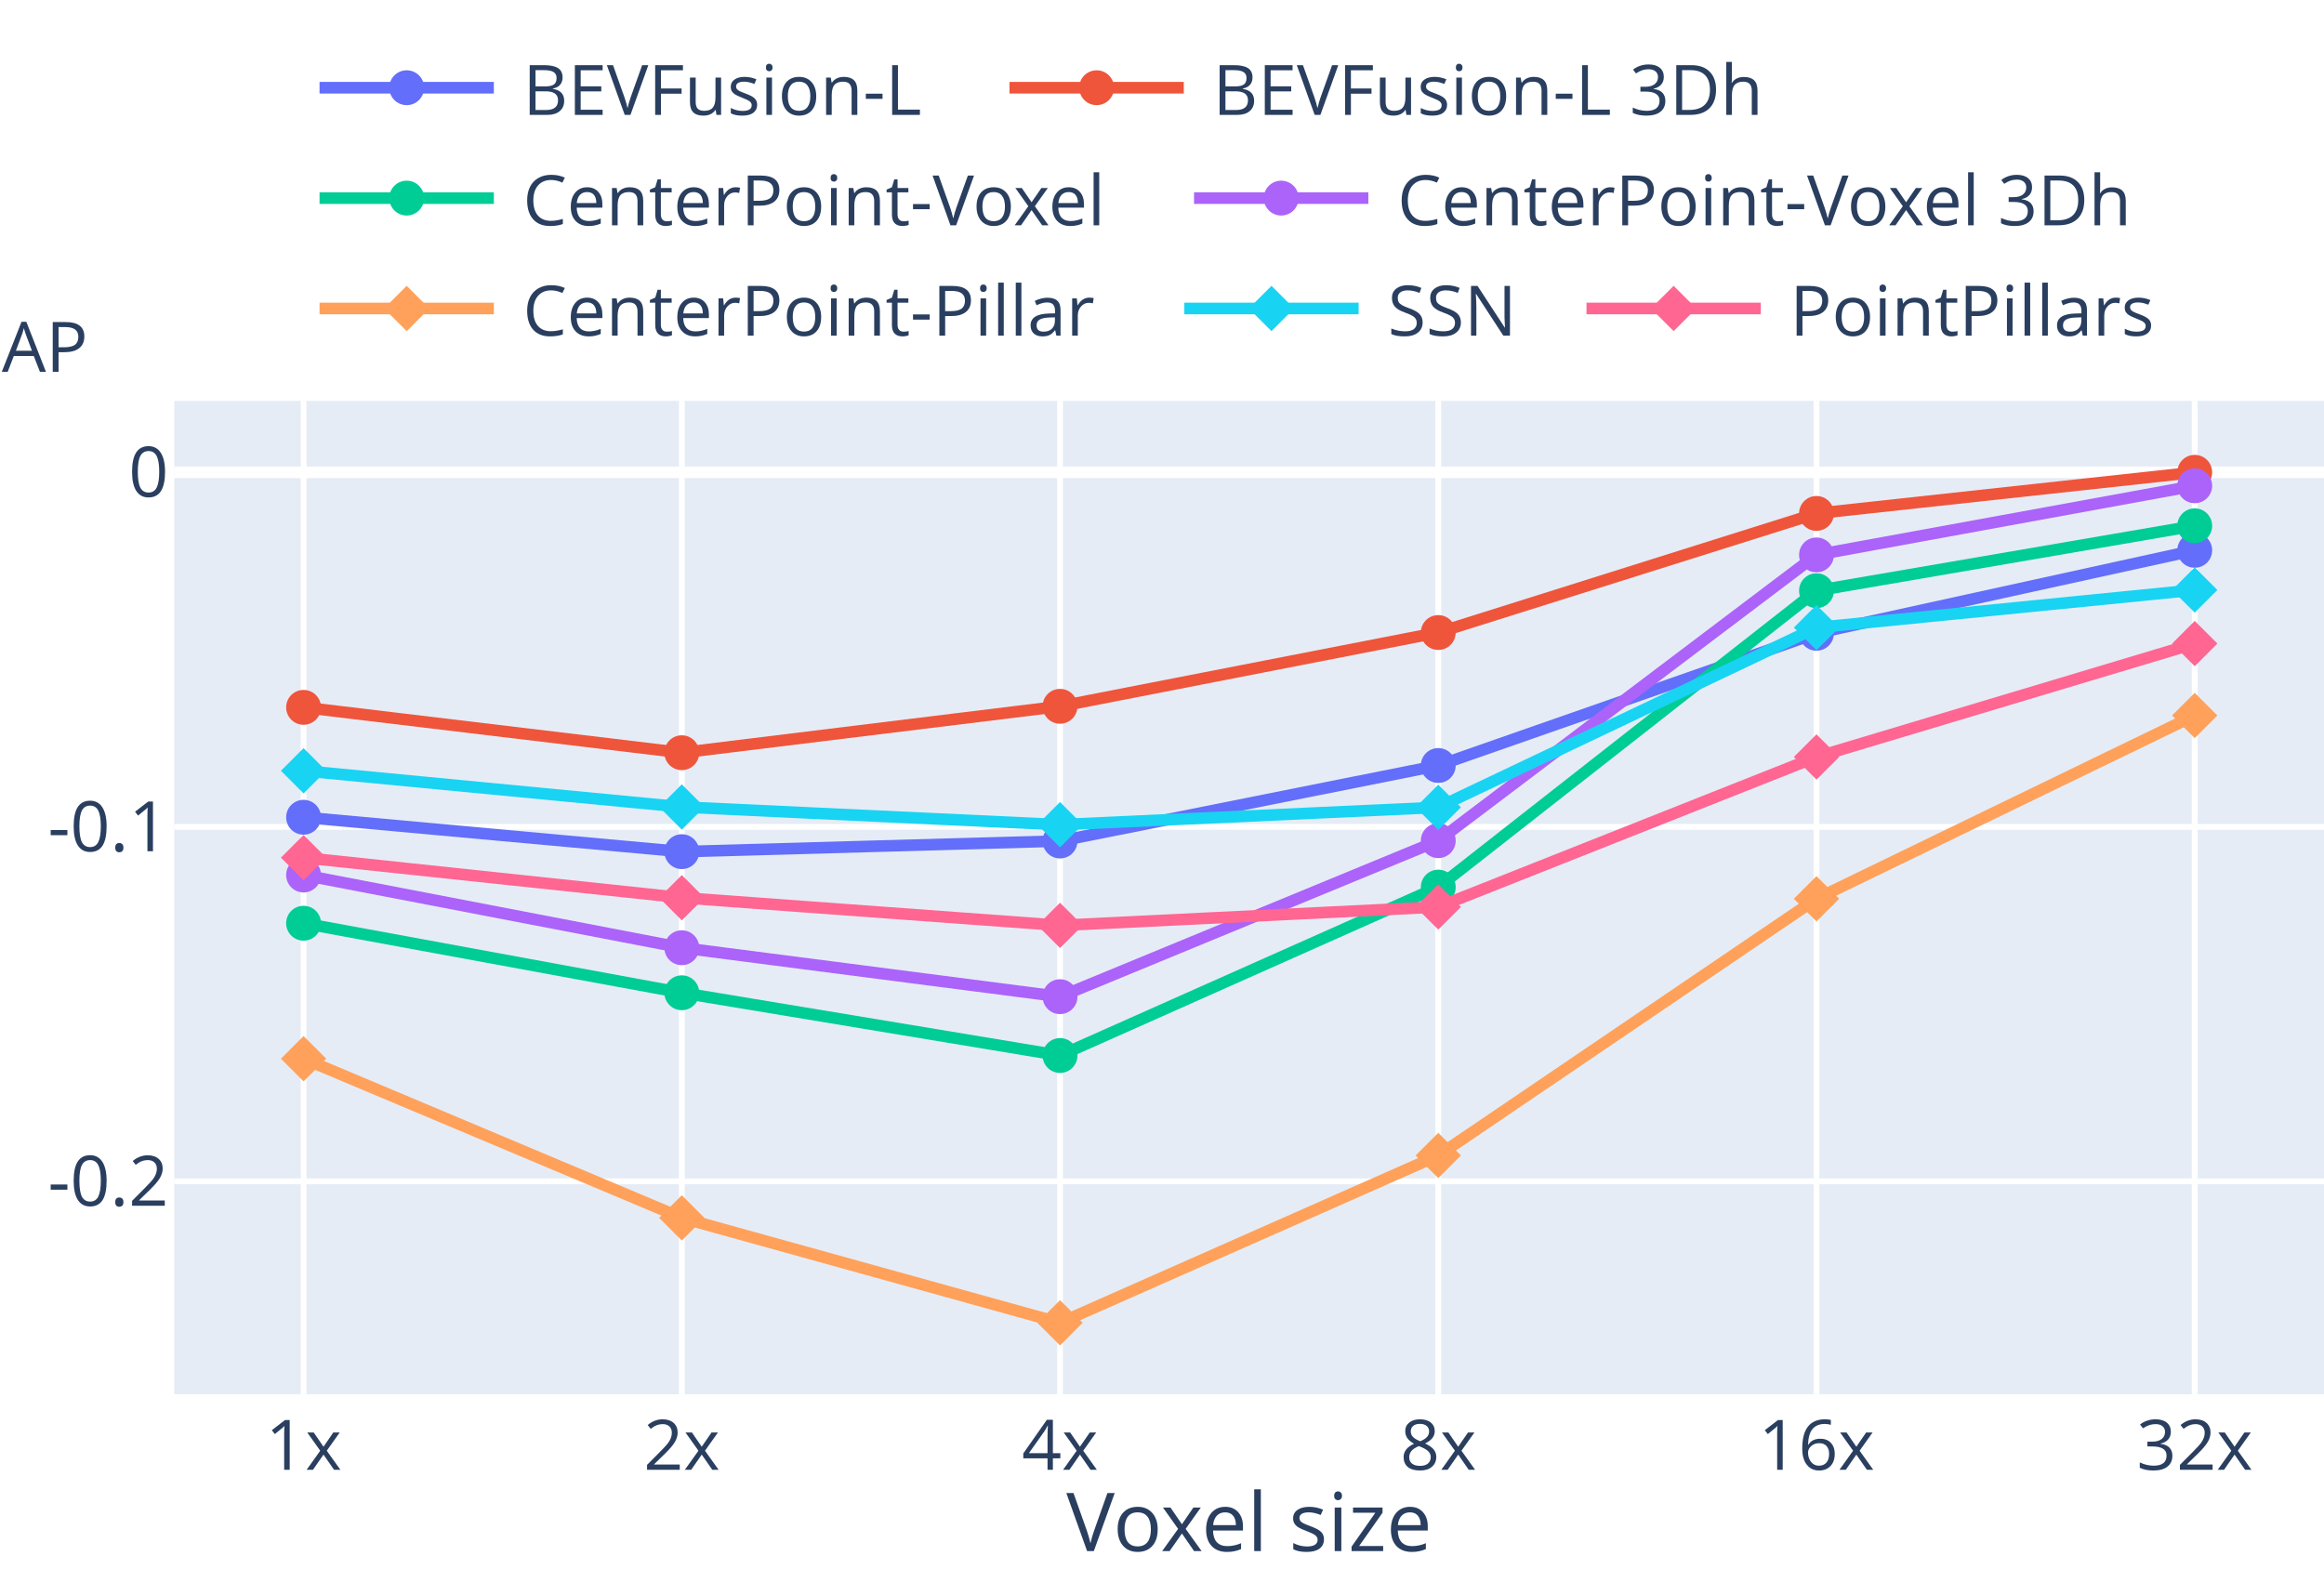
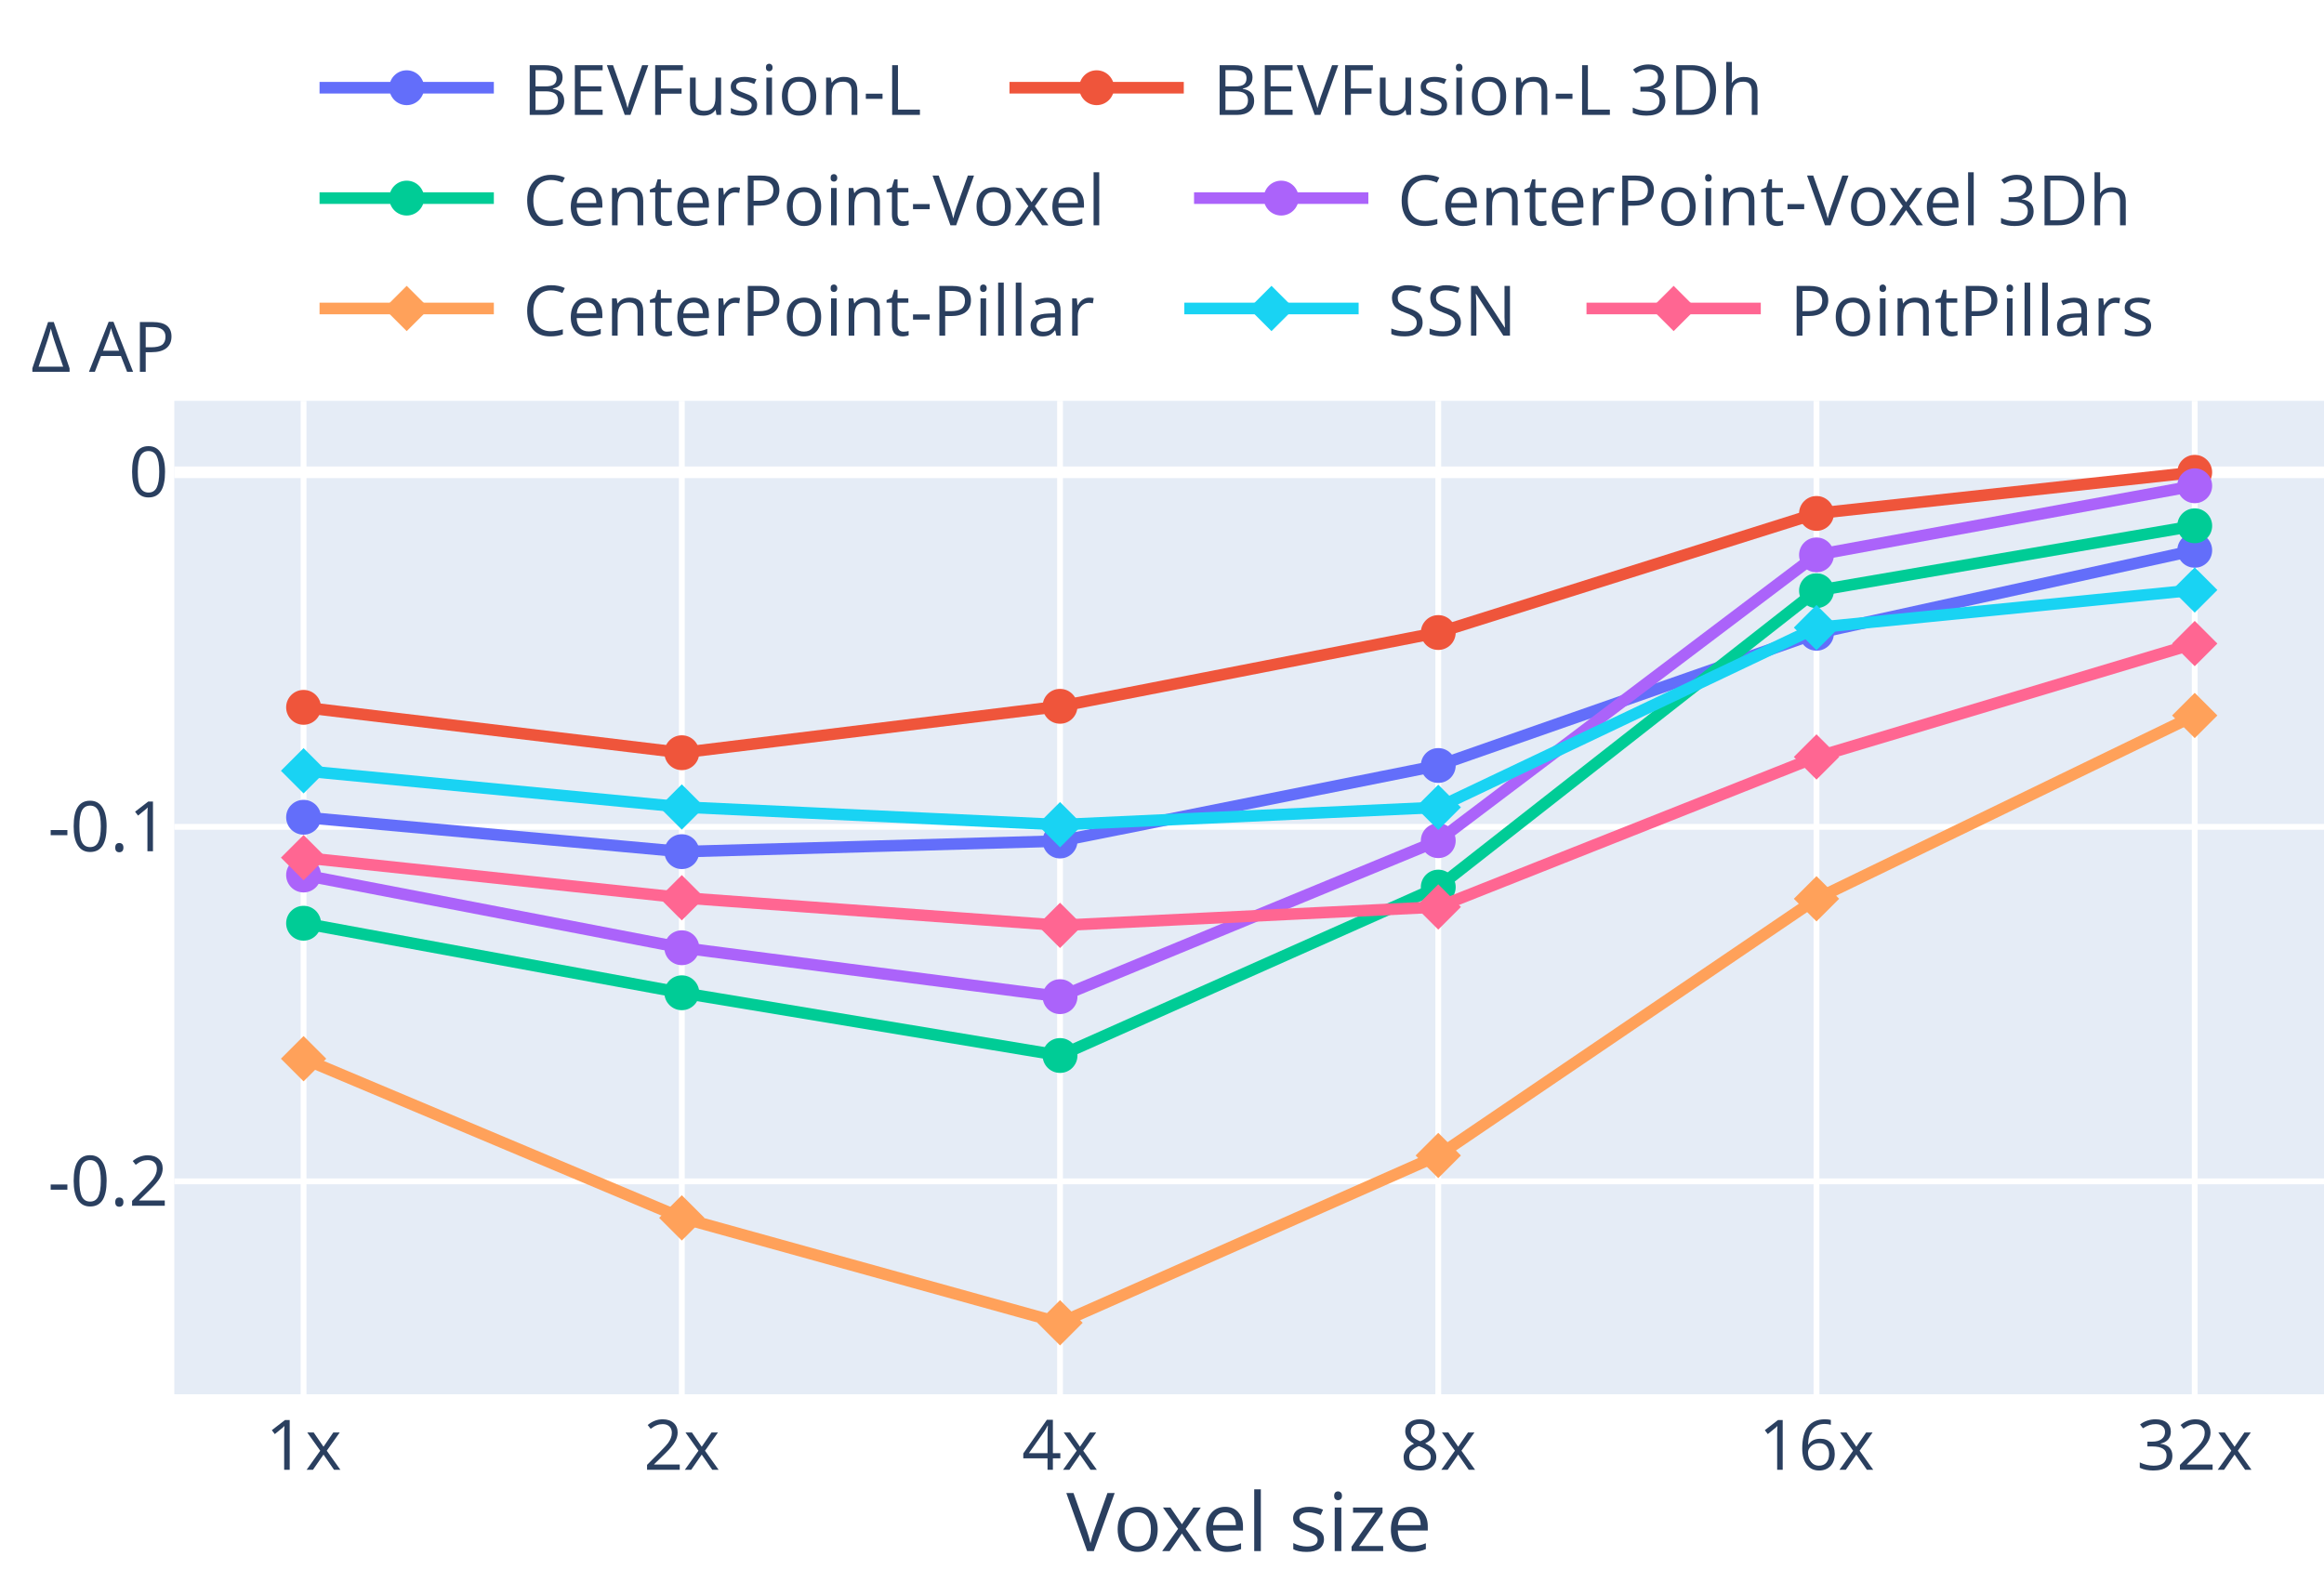
<svg xmlns="http://www.w3.org/2000/svg" class="main-svg" width="400" height="270" style="" viewBox="0 0 400 270">
  <rect x="0" y="0" width="400" height="270" style="fill: rgb(255, 255, 255); fill-opacity: 1;" />
-   <defs id="defs-9ed4b6">
+   <defs id="defs-5587a7">
    <g class="clips">
-       <clipPath id="clip9ed4b6xyplot" class="plotclip">
+       <clipPath id="clip5587a7xyplot" class="plotclip">
        <rect width="370" height="171" />
      </clipPath>
-       <clipPath class="axesclip" id="clip9ed4b6x">
+       <clipPath class="axesclip" id="clip5587a7x">
        <rect x="30" y="0" width="370" height="270" />
      </clipPath>
-       <clipPath class="axesclip" id="clip9ed4b6y">
+       <clipPath class="axesclip" id="clip5587a7y">
        <rect x="0" y="69" width="400" height="171" />
      </clipPath>
-       <clipPath class="axesclip" id="clip9ed4b6xy">
+       <clipPath class="axesclip" id="clip5587a7xy">
        <rect x="30" y="69" width="370" height="171" />
      </clipPath>
    </g>
    <g class="gradients" />
    <g class="patterns" />
  </defs>
  <g class="bglayer">
    <rect class="bg" x="30" y="69" width="370" height="171" style="fill: rgb(229, 236, 246); fill-opacity: 1; stroke-width: 0;" />
  </g>
  <g class="layer-below">
    <g class="imagelayer" />
    <g class="shapelayer" />
  </g>
  <g class="cartesianlayer">
    <g class="subplot xy">
      <g class="layer-subplot">
        <g class="shapelayer" />
        <g class="imagelayer" />
      </g>
      <g class="minor-gridlayer">
        <g class="x" />
        <g class="y" />
      </g>
      <g class="gridlayer">
        <g class="x">
          <path class="xgrid crisp" transform="translate(52.25,0)" d="M0,69v171" style="stroke: rgb(255, 255, 255); stroke-opacity: 1; stroke-width: 1px;" />
          <path class="xgrid crisp" transform="translate(117.35,0)" d="M0,69v171" style="stroke: rgb(255, 255, 255); stroke-opacity: 1; stroke-width: 1px;" />
          <path class="xgrid crisp" transform="translate(182.45,0)" d="M0,69v171" style="stroke: rgb(255, 255, 255); stroke-opacity: 1; stroke-width: 1px;" />
          <path class="xgrid crisp" transform="translate(247.55,0)" d="M0,69v171" style="stroke: rgb(255, 255, 255); stroke-opacity: 1; stroke-width: 1px;" />
          <path class="xgrid crisp" transform="translate(312.65,0)" d="M0,69v171" style="stroke: rgb(255, 255, 255); stroke-opacity: 1; stroke-width: 1px;" />
          <path class="xgrid crisp" transform="translate(377.75,0)" d="M0,69v171" style="stroke: rgb(255, 255, 255); stroke-opacity: 1; stroke-width: 1px;" />
        </g>
        <g class="y">
          <path class="ygrid crisp" transform="translate(0,203.35)" d="M30,0h370" style="stroke: rgb(255, 255, 255); stroke-opacity: 1; stroke-width: 1px;" />
          <path class="ygrid crisp" transform="translate(0,142.33)" d="M30,0h370" style="stroke: rgb(255, 255, 255); stroke-opacity: 1; stroke-width: 1px;" />
        </g>
      </g>
      <g class="zerolinelayer">
        <path class="yzl zl crisp" transform="translate(0,81.3)" d="M30,0h370" style="stroke: rgb(255, 255, 255); stroke-opacity: 1; stroke-width: 2px;" />
      </g>
      <g class="layer-between">
        <g class="shapelayer" />
        <g class="imagelayer" />
      </g>
      <path class="xlines-below" />
      <path class="ylines-below" />
      <g class="overlines-below" />
      <g class="xaxislayer-below" />
      <g class="yaxislayer-below" />
      <g class="overaxes-below" />
      <g class="overplot">
-         <g class="xy" transform="translate(30,69)" clip-path="url(#clip9ed4b6xyplot)">
+         <g class="xy" transform="translate(30,69)" clip-path="url(#clip5587a7xyplot)">
          <g class="scatterlayer mlayer">
-             <g class="trace scatter tracedb6e39" style="stroke-miterlimit: 2; opacity: 1;">
+             <g class="trace scatter trace611ae1" style="stroke-miterlimit: 2; opacity: 1;">
              <g class="fills" />
              <g class="errorbars" />
              <g class="lines">
                <path class="js-line" d="M22.25,71.68L87.35,77.6L152.45,75.77L217.55,62.77L282.65,40.01L347.75,25.73" style="vector-effect: none; fill: none; stroke: rgb(99, 110, 250); stroke-opacity: 1; stroke-width: 2px; opacity: 1;" />
              </g>
              <g class="points">
                <path class="point" transform="translate(22.25,71.68)" d="M3,0A3,3 0 1,1 0,-3A3,3 0 0,1 3,0Z" style="opacity: 1; stroke-width: 0px; fill: rgb(99, 110, 250); fill-opacity: 1;" />
                <path class="point" transform="translate(87.35,77.6)" d="M3,0A3,3 0 1,1 0,-3A3,3 0 0,1 3,0Z" style="opacity: 1; stroke-width: 0px; fill: rgb(99, 110, 250); fill-opacity: 1;" />
                <path class="point" transform="translate(152.45,75.77)" d="M3,0A3,3 0 1,1 0,-3A3,3 0 0,1 3,0Z" style="opacity: 1; stroke-width: 0px; fill: rgb(99, 110, 250); fill-opacity: 1;" />
                <path class="point" transform="translate(217.55,62.77)" d="M3,0A3,3 0 1,1 0,-3A3,3 0 0,1 3,0Z" style="opacity: 1; stroke-width: 0px; fill: rgb(99, 110, 250); fill-opacity: 1;" />
                <path class="point" transform="translate(282.65,40.01)" d="M3,0A3,3 0 1,1 0,-3A3,3 0 0,1 3,0Z" style="opacity: 1; stroke-width: 0px; fill: rgb(99, 110, 250); fill-opacity: 1;" />
                <path class="point" transform="translate(347.75,25.73)" d="M3,0A3,3 0 1,1 0,-3A3,3 0 0,1 3,0Z" style="opacity: 1; stroke-width: 0px; fill: rgb(99, 110, 250); fill-opacity: 1;" />
              </g>
              <g class="text" />
            </g>
-             <g class="trace scatter trace91c3e2" style="stroke-miterlimit: 2; opacity: 1;">
+             <g class="trace scatter trace5df384" style="stroke-miterlimit: 2; opacity: 1;">
              <g class="fills" />
              <g class="errorbars" />
              <g class="lines">
                <path class="js-line" d="M22.25,52.76L87.35,60.57L152.45,52.58L217.55,39.88L282.65,19.38L347.75,12.3" style="vector-effect: none; fill: none; stroke: rgb(239, 85, 59); stroke-opacity: 1; stroke-width: 2px; opacity: 1;" />
              </g>
              <g class="points">
                <path class="point" transform="translate(22.25,52.76)" d="M3,0A3,3 0 1,1 0,-3A3,3 0 0,1 3,0Z" style="opacity: 1; stroke-width: 0px; fill: rgb(239, 85, 59); fill-opacity: 1;" />
                <path class="point" transform="translate(87.35,60.57)" d="M3,0A3,3 0 1,1 0,-3A3,3 0 0,1 3,0Z" style="opacity: 1; stroke-width: 0px; fill: rgb(239, 85, 59); fill-opacity: 1;" />
                <path class="point" transform="translate(152.45,52.58)" d="M3,0A3,3 0 1,1 0,-3A3,3 0 0,1 3,0Z" style="opacity: 1; stroke-width: 0px; fill: rgb(239, 85, 59); fill-opacity: 1;" />
                <path class="point" transform="translate(217.55,39.88)" d="M3,0A3,3 0 1,1 0,-3A3,3 0 0,1 3,0Z" style="opacity: 1; stroke-width: 0px; fill: rgb(239, 85, 59); fill-opacity: 1;" />
                <path class="point" transform="translate(282.65,19.38)" d="M3,0A3,3 0 1,1 0,-3A3,3 0 0,1 3,0Z" style="opacity: 1; stroke-width: 0px; fill: rgb(239, 85, 59); fill-opacity: 1;" />
                <path class="point" transform="translate(347.75,12.3)" d="M3,0A3,3 0 1,1 0,-3A3,3 0 0,1 3,0Z" style="opacity: 1; stroke-width: 0px; fill: rgb(239, 85, 59); fill-opacity: 1;" />
              </g>
              <g class="text" />
            </g>
-             <g class="trace scatter traceab4bb4" style="stroke-miterlimit: 2; opacity: 1;">
+             <g class="trace scatter traceb73dd0" style="stroke-miterlimit: 2; opacity: 1;">
              <g class="fills" />
              <g class="errorbars" />
              <g class="lines">
                <path class="js-line" d="M22.25,89.92L87.35,101.89L152.45,112.69L217.55,83.7L282.65,32.68L347.75,21.51" style="vector-effect: none; fill: none; stroke: rgb(0, 204, 150); stroke-opacity: 1; stroke-width: 2px; opacity: 1;" />
              </g>
              <g class="points">
                <path class="point" transform="translate(22.25,89.92)" d="M3,0A3,3 0 1,1 0,-3A3,3 0 0,1 3,0Z" style="opacity: 1; stroke-width: 0px; fill: rgb(0, 204, 150); fill-opacity: 1;" />
                <path class="point" transform="translate(87.35,101.89)" d="M3,0A3,3 0 1,1 0,-3A3,3 0 0,1 3,0Z" style="opacity: 1; stroke-width: 0px; fill: rgb(0, 204, 150); fill-opacity: 1;" />
                <path class="point" transform="translate(152.45,112.69)" d="M3,0A3,3 0 1,1 0,-3A3,3 0 0,1 3,0Z" style="opacity: 1; stroke-width: 0px; fill: rgb(0, 204, 150); fill-opacity: 1;" />
                <path class="point" transform="translate(217.55,83.7)" d="M3,0A3,3 0 1,1 0,-3A3,3 0 0,1 3,0Z" style="opacity: 1; stroke-width: 0px; fill: rgb(0, 204, 150); fill-opacity: 1;" />
                <path class="point" transform="translate(282.65,32.68)" d="M3,0A3,3 0 1,1 0,-3A3,3 0 0,1 3,0Z" style="opacity: 1; stroke-width: 0px; fill: rgb(0, 204, 150); fill-opacity: 1;" />
                <path class="point" transform="translate(347.75,21.51)" d="M3,0A3,3 0 1,1 0,-3A3,3 0 0,1 3,0Z" style="opacity: 1; stroke-width: 0px; fill: rgb(0, 204, 150); fill-opacity: 1;" />
              </g>
              <g class="text" />
            </g>
-             <g class="trace scatter traceab8e5a" style="stroke-miterlimit: 2; opacity: 1;">
+             <g class="trace scatter tracefde79f" style="stroke-miterlimit: 2; opacity: 1;">
              <g class="fills" />
              <g class="errorbars" />
              <g class="lines">
                <path class="js-line" d="M22.25,81.62L87.35,94.14L152.45,102.56L217.55,75.71L282.65,26.52L347.75,14.62" style="vector-effect: none; fill: none; stroke: rgb(171, 99, 250); stroke-opacity: 1; stroke-width: 2px; opacity: 1;" />
              </g>
              <g class="points">
                <path class="point" transform="translate(22.25,81.62)" d="M3,0A3,3 0 1,1 0,-3A3,3 0 0,1 3,0Z" style="opacity: 1; stroke-width: 0px; fill: rgb(171, 99, 250); fill-opacity: 1;" />
                <path class="point" transform="translate(87.35,94.14)" d="M3,0A3,3 0 1,1 0,-3A3,3 0 0,1 3,0Z" style="opacity: 1; stroke-width: 0px; fill: rgb(171, 99, 250); fill-opacity: 1;" />
                <path class="point" transform="translate(152.45,102.56)" d="M3,0A3,3 0 1,1 0,-3A3,3 0 0,1 3,0Z" style="opacity: 1; stroke-width: 0px; fill: rgb(171, 99, 250); fill-opacity: 1;" />
                <path class="point" transform="translate(217.55,75.71)" d="M3,0A3,3 0 1,1 0,-3A3,3 0 0,1 3,0Z" style="opacity: 1; stroke-width: 0px; fill: rgb(171, 99, 250); fill-opacity: 1;" />
                <path class="point" transform="translate(282.65,26.52)" d="M3,0A3,3 0 1,1 0,-3A3,3 0 0,1 3,0Z" style="opacity: 1; stroke-width: 0px; fill: rgb(171, 99, 250); fill-opacity: 1;" />
                <path class="point" transform="translate(347.75,14.62)" d="M3,0A3,3 0 1,1 0,-3A3,3 0 0,1 3,0Z" style="opacity: 1; stroke-width: 0px; fill: rgb(171, 99, 250); fill-opacity: 1;" />
              </g>
              <g class="text" />
            </g>
-             <g class="trace scatter tracefcf812" style="stroke-miterlimit: 2; opacity: 1;">
+             <g class="trace scatter trace28020b" style="stroke-miterlimit: 2; opacity: 1;">
              <g class="fills" />
              <g class="errorbars" />
              <g class="lines">
                <path class="js-line" d="M22.25,113.24L87.35,140.64L152.45,158.7L217.55,129.9L282.65,85.71L347.75,54.16" style="vector-effect: none; fill: none; stroke: rgb(255, 161, 90); stroke-opacity: 1; stroke-width: 2px; opacity: 1;" />
              </g>
              <g class="points">
                <path class="point" transform="translate(22.25,113.24)" d="M3.9,0L0,3.9L-3.9,0L0,-3.9Z" style="opacity: 1; stroke-width: 0px; fill: rgb(255, 161, 90); fill-opacity: 1;" />
                <path class="point" transform="translate(87.35,140.64)" d="M3.9,0L0,3.9L-3.9,0L0,-3.9Z" style="opacity: 1; stroke-width: 0px; fill: rgb(255, 161, 90); fill-opacity: 1;" />
                <path class="point" transform="translate(152.45,158.7)" d="M3.9,0L0,3.9L-3.9,0L0,-3.9Z" style="opacity: 1; stroke-width: 0px; fill: rgb(255, 161, 90); fill-opacity: 1;" />
                <path class="point" transform="translate(217.55,129.9)" d="M3.9,0L0,3.9L-3.9,0L0,-3.9Z" style="opacity: 1; stroke-width: 0px; fill: rgb(255, 161, 90); fill-opacity: 1;" />
                <path class="point" transform="translate(282.65,85.71)" d="M3.9,0L0,3.9L-3.9,0L0,-3.9Z" style="opacity: 1; stroke-width: 0px; fill: rgb(255, 161, 90); fill-opacity: 1;" />
                <path class="point" transform="translate(347.75,54.16)" d="M3.9,0L0,3.9L-3.9,0L0,-3.9Z" style="opacity: 1; stroke-width: 0px; fill: rgb(255, 161, 90); fill-opacity: 1;" />
              </g>
              <g class="text" />
            </g>
-             <g class="trace scatter trace74f2df" style="stroke-miterlimit: 2; opacity: 1;">
+             <g class="trace scatter trace6dfb05" style="stroke-miterlimit: 2; opacity: 1;">
              <g class="fills" />
              <g class="errorbars" />
              <g class="lines">
                <path class="js-line" d="M22.25,63.68L87.35,69.91L152.45,72.96L217.55,69.97L282.65,39.03L347.75,32.56" style="vector-effect: none; fill: none; stroke: rgb(25, 211, 243); stroke-opacity: 1; stroke-width: 2px; opacity: 1;" />
              </g>
              <g class="points">
                <path class="point" transform="translate(22.25,63.68)" d="M3.9,0L0,3.9L-3.9,0L0,-3.9Z" style="opacity: 1; stroke-width: 0px; fill: rgb(25, 211, 243); fill-opacity: 1;" />
                <path class="point" transform="translate(87.35,69.91)" d="M3.9,0L0,3.9L-3.9,0L0,-3.9Z" style="opacity: 1; stroke-width: 0px; fill: rgb(25, 211, 243); fill-opacity: 1;" />
                <path class="point" transform="translate(152.45,72.96)" d="M3.9,0L0,3.9L-3.9,0L0,-3.9Z" style="opacity: 1; stroke-width: 0px; fill: rgb(25, 211, 243); fill-opacity: 1;" />
                <path class="point" transform="translate(217.55,69.97)" d="M3.9,0L0,3.9L-3.9,0L0,-3.9Z" style="opacity: 1; stroke-width: 0px; fill: rgb(25, 211, 243); fill-opacity: 1;" />
                <path class="point" transform="translate(282.65,39.03)" d="M3.9,0L0,3.9L-3.9,0L0,-3.9Z" style="opacity: 1; stroke-width: 0px; fill: rgb(25, 211, 243); fill-opacity: 1;" />
                <path class="point" transform="translate(347.75,32.56)" d="M3.9,0L0,3.9L-3.9,0L0,-3.9Z" style="opacity: 1; stroke-width: 0px; fill: rgb(25, 211, 243); fill-opacity: 1;" />
              </g>
              <g class="text" />
            </g>
-             <g class="trace scatter tracefe3466" style="stroke-miterlimit: 2; opacity: 1;">
+             <g class="trace scatter trace1538d2" style="stroke-miterlimit: 2; opacity: 1;">
              <g class="fills" />
              <g class="errorbars" />
              <g class="lines">
                <path class="js-line" d="M22.25,78.63L87.35,85.53L152.45,90.29L217.55,87.12L282.65,61.3L347.75,41.78" style="vector-effect: none; fill: none; stroke: rgb(255, 102, 146); stroke-opacity: 1; stroke-width: 2px; opacity: 1;" />
              </g>
              <g class="points">
                <path class="point" transform="translate(22.25,78.63)" d="M3.9,0L0,3.9L-3.9,0L0,-3.9Z" style="opacity: 1; stroke-width: 0px; fill: rgb(255, 102, 146); fill-opacity: 1;" />
                <path class="point" transform="translate(87.35,85.53)" d="M3.9,0L0,3.9L-3.9,0L0,-3.9Z" style="opacity: 1; stroke-width: 0px; fill: rgb(255, 102, 146); fill-opacity: 1;" />
                <path class="point" transform="translate(152.45,90.29)" d="M3.9,0L0,3.9L-3.9,0L0,-3.9Z" style="opacity: 1; stroke-width: 0px; fill: rgb(255, 102, 146); fill-opacity: 1;" />
                <path class="point" transform="translate(217.55,87.12)" d="M3.9,0L0,3.9L-3.9,0L0,-3.9Z" style="opacity: 1; stroke-width: 0px; fill: rgb(255, 102, 146); fill-opacity: 1;" />
                <path class="point" transform="translate(282.65,61.3)" d="M3.9,0L0,3.9L-3.9,0L0,-3.9Z" style="opacity: 1; stroke-width: 0px; fill: rgb(255, 102, 146); fill-opacity: 1;" />
                <path class="point" transform="translate(347.75,41.78)" d="M3.9,0L0,3.9L-3.9,0L0,-3.9Z" style="opacity: 1; stroke-width: 0px; fill: rgb(255, 102, 146); fill-opacity: 1;" />
              </g>
              <g class="text" />
            </g>
          </g>
        </g>
      </g>
      <g class="zerolinelayer-above" />
      <path class="xlines-above crisp" d="M0,0" style="fill: none;" />
      <path class="ylines-above crisp" d="M0,0" style="fill: none;" />
      <g class="overlines-above" />
      <g class="xaxislayer-above">
        <g class="xtick">
          <text text-anchor="middle" x="0" y="253" transform="translate(52.25,0)" style="font-family: 'Open Sans', verdana, arial, sans-serif; font-size: 12px; fill: rgb(42, 63, 95); fill-opacity: 1; white-space: pre;">1x</text>
        </g>
        <g class="xtick">
          <text text-anchor="middle" x="0" y="253" transform="translate(117.35,0)" style="font-family: 'Open Sans', verdana, arial, sans-serif; font-size: 12px; fill: rgb(42, 63, 95); fill-opacity: 1; white-space: pre;">2x</text>
        </g>
        <g class="xtick">
          <text text-anchor="middle" x="0" y="253" transform="translate(182.45,0)" style="font-family: 'Open Sans', verdana, arial, sans-serif; font-size: 12px; fill: rgb(42, 63, 95); fill-opacity: 1; white-space: pre;">4x</text>
        </g>
        <g class="xtick">
          <text text-anchor="middle" x="0" y="253" transform="translate(247.55,0)" style="font-family: 'Open Sans', verdana, arial, sans-serif; font-size: 12px; fill: rgb(42, 63, 95); fill-opacity: 1; white-space: pre;">8x</text>
        </g>
        <g class="xtick">
          <text text-anchor="middle" x="0" y="253" transform="translate(312.65,0)" style="font-family: 'Open Sans', verdana, arial, sans-serif; font-size: 12px; fill: rgb(42, 63, 95); fill-opacity: 1; white-space: pre;">16x</text>
        </g>
        <g class="xtick">
          <text text-anchor="middle" x="0" y="253" transform="translate(377.75,0)" style="font-family: 'Open Sans', verdana, arial, sans-serif; font-size: 12px; fill: rgb(42, 63, 95); fill-opacity: 1; white-space: pre;">32x</text>
        </g>
      </g>
      <g class="yaxislayer-above">
        <g class="ytick">
          <text text-anchor="end" x="29" y="4.2" transform="translate(0,203.35)" style="font-family: 'Open Sans', verdana, arial, sans-serif; font-size: 12px; fill: rgb(42, 63, 95); fill-opacity: 1; white-space: pre;">-0.2</text>
        </g>
        <g class="ytick">
          <text text-anchor="end" x="29" y="4.2" style="font-family: 'Open Sans', verdana, arial, sans-serif; font-size: 12px; fill: rgb(42, 63, 95); fill-opacity: 1; white-space: pre;" transform="translate(0,142.33)">-0.1</text>
        </g>
        <g class="ytick">
          <text text-anchor="end" x="29" y="4.2" style="font-family: 'Open Sans', verdana, arial, sans-serif; font-size: 12px; fill: rgb(42, 63, 95); fill-opacity: 1; white-space: pre;" transform="translate(0,81.3)">0</text>
        </g>
      </g>
      <g class="overaxes-above" />
    </g>
  </g>
  <g class="polarlayer" />
  <g class="smithlayer" />
  <g class="ternarylayer" />
  <g class="geolayer" />
  <g class="funnelarealayer" />
  <g class="pielayer" />
  <g class="iciclelayer" />
  <g class="treemaplayer" />
  <g class="sunburstlayer" />
  <g class="glimages" />
-   <defs id="topdefs-9ed4b6">
+   <defs id="topdefs-5587a7">
    <g class="clips" />
-     <clipPath id="legend9ed4b6">
+     <clipPath id="legend5587a7">
      <rect width="330" height="67" x="0" y="0" />
    </clipPath>
  </defs>
  <g class="layer-above">
    <g class="imagelayer" />
    <g class="shapelayer" />
  </g>
  <g class="infolayer">
    <g class="legend" pointer-events="all" transform="translate(50,0.6)">
      <rect class="bg" shape-rendering="crispEdges" width="330" height="67" x="0" y="0" style="stroke: rgb(68, 68, 68); stroke-opacity: 1; fill: rgb(255, 255, 255); fill-opacity: 1; stroke-width: 0px;" />
-       <g class="scrollbox" transform="" clip-path="url(#legend9ed4b6)">
+       <g class="scrollbox" transform="" clip-path="url(#legend5587a7)">
        <g class="groups" transform="">
          <g class="traces" transform="translate(0,14.5)" style="opacity: 1;">
            <text class="legendtext" text-anchor="start" x="40" y="4.68" style="font-family: 'Open Sans', verdana, arial, sans-serif; font-size: 12px; fill: rgb(42, 63, 95); fill-opacity: 1; white-space: pre;">BEVFusion-L</text>
            <g class="layers" style="opacity: 1;">
              <g class="legendfill" />
              <g class="legendlines">
                <path class="js-line" d="M5,0h30" style="fill: none; stroke: rgb(99, 110, 250); stroke-opacity: 1; stroke-width: 2px;" />
              </g>
              <g class="legendsymbols">
                <g class="legendpoints">
                  <path class="scatterpts" transform="translate(20,0)" d="M3,0A3,3 0 1,1 0,-3A3,3 0 0,1 3,0Z" style="opacity: 1; stroke-width: 0px; fill: rgb(99, 110, 250); fill-opacity: 1;" />
                </g>
              </g>
            </g>
            <rect class="legendtoggle" x="0" y="-9.5" width="116.25" height="19" style="fill: rgb(0, 0, 0); fill-opacity: 0;" />
          </g>
        </g>
        <g class="groups" transform="translate(118.75,0)">
          <g class="traces" transform="translate(0,14.5)" style="opacity: 1;">
            <text class="legendtext" text-anchor="start" x="40" y="4.68" style="font-family: 'Open Sans', verdana, arial, sans-serif; font-size: 12px; fill: rgb(42, 63, 95); fill-opacity: 1; white-space: pre;">BEVFusion-L 3Dh</text>
            <g class="layers" style="opacity: 1;">
              <g class="legendfill" />
              <g class="legendlines">
                <path class="js-line" d="M5,0h30" style="fill: none; stroke: rgb(239, 85, 59); stroke-opacity: 1; stroke-width: 2px;" />
              </g>
              <g class="legendsymbols">
                <g class="legendpoints">
                  <path class="scatterpts" transform="translate(20,0)" d="M3,0A3,3 0 1,1 0,-3A3,3 0 0,1 3,0Z" style="opacity: 1; stroke-width: 0px; fill: rgb(239, 85, 59); fill-opacity: 1;" />
                </g>
              </g>
            </g>
            <rect class="legendtoggle" x="0" y="-9.5" width="144.219" height="19" style="fill: rgb(0, 0, 0); fill-opacity: 0;" />
          </g>
        </g>
        <g class="groups" transform="translate(0,19)">
          <g class="traces" transform="translate(0,14.5)" style="opacity: 1;">
            <text class="legendtext" text-anchor="start" x="40" y="4.68" style="font-family: 'Open Sans', verdana, arial, sans-serif; font-size: 12px; fill: rgb(42, 63, 95); fill-opacity: 1; white-space: pre;">CenterPoint-Voxel</text>
            <g class="layers" style="opacity: 1;">
              <g class="legendfill" />
              <g class="legendlines">
                <path class="js-line" d="M5,0h30" style="fill: none; stroke: rgb(0, 204, 150); stroke-opacity: 1; stroke-width: 2px;" />
              </g>
              <g class="legendsymbols">
                <g class="legendpoints">
                  <path class="scatterpts" transform="translate(20,0)" d="M3,0A3,3 0 1,1 0,-3A3,3 0 0,1 3,0Z" style="opacity: 1; stroke-width: 0px; fill: rgb(0, 204, 150); fill-opacity: 1;" />
                </g>
              </g>
            </g>
            <rect class="legendtoggle" x="0" y="-9.5" width="148.016" height="19" style="fill: rgb(0, 0, 0); fill-opacity: 0;" />
          </g>
        </g>
        <g class="groups" transform="translate(150.5156,19)">
          <g class="traces" transform="translate(0,14.5)" style="opacity: 1;">
            <text class="legendtext" text-anchor="start" x="40" y="4.68" style="font-family: 'Open Sans', verdana, arial, sans-serif; font-size: 12px; fill: rgb(42, 63, 95); fill-opacity: 1; white-space: pre;">CenterPoint-Voxel 3Dh</text>
            <g class="layers" style="opacity: 1;">
              <g class="legendfill" />
              <g class="legendlines">
                <path class="js-line" d="M5,0h30" style="fill: none; stroke: rgb(171, 99, 250); stroke-opacity: 1; stroke-width: 2px;" />
              </g>
              <g class="legendsymbols">
                <g class="legendpoints">
                  <path class="scatterpts" transform="translate(20,0)" d="M3,0A3,3 0 1,1 0,-3A3,3 0 0,1 3,0Z" style="opacity: 1; stroke-width: 0px; fill: rgb(171, 99, 250); fill-opacity: 1;" />
                </g>
              </g>
            </g>
            <rect class="legendtoggle" x="0" y="-9.5" width="176.312" height="19" style="fill: rgb(0, 0, 0); fill-opacity: 0;" />
          </g>
        </g>
        <g class="groups" transform="translate(0,38)">
          <g class="traces" transform="translate(0,14.5)" style="opacity: 1;">
            <text class="legendtext" text-anchor="start" x="40" y="4.68" style="font-family: 'Open Sans', verdana, arial, sans-serif; font-size: 12px; fill: rgb(42, 63, 95); fill-opacity: 1; white-space: pre;">CenterPoint-Pillar</text>
            <g class="layers" style="opacity: 1;">
              <g class="legendfill" />
              <g class="legendlines">
                <path class="js-line" d="M5,0h30" style="fill: none; stroke: rgb(255, 161, 90); stroke-opacity: 1; stroke-width: 2px;" />
              </g>
              <g class="legendsymbols">
                <g class="legendpoints">
                  <path class="scatterpts" transform="translate(20,0)" d="M3.9,0L0,3.9L-3.9,0L0,-3.9Z" style="opacity: 1; stroke-width: 0px; fill: rgb(255, 161, 90); fill-opacity: 1;" />
                </g>
              </g>
            </g>
            <rect class="legendtoggle" x="0" y="-9.5" width="146.344" height="19" style="fill: rgb(0, 0, 0); fill-opacity: 0;" />
          </g>
        </g>
        <g class="groups" transform="translate(148.8438,38)">
          <g class="traces" transform="translate(0,14.5)" style="opacity: 1;">
            <text class="legendtext" text-anchor="start" x="40" y="4.68" style="font-family: 'Open Sans', verdana, arial, sans-serif; font-size: 12px; fill: rgb(42, 63, 95); fill-opacity: 1; white-space: pre;">SSN</text>
            <g class="layers" style="opacity: 1;">
              <g class="legendfill" />
              <g class="legendlines">
                <path class="js-line" d="M5,0h30" style="fill: none; stroke: rgb(25, 211, 243); stroke-opacity: 1; stroke-width: 2px;" />
              </g>
              <g class="legendsymbols">
                <g class="legendpoints">
                  <path class="scatterpts" transform="translate(20,0)" d="M3.9,0L0,3.9L-3.9,0L0,-3.9Z" style="opacity: 1; stroke-width: 0px; fill: rgb(25, 211, 243); fill-opacity: 1;" />
                </g>
              </g>
            </g>
            <rect class="legendtoggle" x="0" y="-9.5" width="66.719" height="19" style="fill: rgb(0, 0, 0); fill-opacity: 0;" />
          </g>
        </g>
        <g class="groups" transform="translate(218.0625,38)">
          <g class="traces" transform="translate(0,14.5)" style="opacity: 1;">
            <text class="legendtext" text-anchor="start" x="40" y="4.68" style="font-family: 'Open Sans', verdana, arial, sans-serif; font-size: 12px; fill: rgb(42, 63, 95); fill-opacity: 1; white-space: pre;">PointPillars</text>
            <g class="layers" style="opacity: 1;">
              <g class="legendfill" />
              <g class="legendlines">
                <path class="js-line" d="M5,0h30" style="fill: none; stroke: rgb(255, 102, 146); stroke-opacity: 1; stroke-width: 2px;" />
              </g>
              <g class="legendsymbols">
                <g class="legendpoints">
                  <path class="scatterpts" transform="translate(20,0)" d="M3.9,0L0,3.9L-3.9,0L0,-3.9Z" style="opacity: 1; stroke-width: 0px; fill: rgb(255, 102, 146); fill-opacity: 1;" />
                </g>
              </g>
            </g>
            <rect class="legendtoggle" x="0" y="-9.5" width="107.812" height="19" style="fill: rgb(0, 0, 0); fill-opacity: 0;" />
          </g>
        </g>
      </g>
      <rect class="scrollbar" rx="20" ry="3" width="0" height="0" x="0" y="0" style="fill: rgb(128, 139, 164); fill-opacity: 1;" />
    </g>
    <g class="g-gtitle" />
    <g class="g-xtitle" transform="translate(0,-2.3)">
      <text class="xtitle" x="215" y="269.3" text-anchor="middle" style="opacity: 1; font-family: 'Open Sans', verdana, arial, sans-serif; font-size: 14px; fill: rgb(42, 63, 95); fill-opacity: 1; white-space: pre;">Voxel size</text>
    </g>
    <g class="g-ytitle" />
    <g class="annotation" data-index="0" style="opacity: 1;">
-       <g class="annotation-text-g" transform="rotate(0,2.95,60)">
-         <g class="cursor-pointer" transform="translate(-13,51)">
+       <g class="annotation-text-g" transform="rotate(0,17.75,60)">
+         <g class="cursor-pointer" transform="translate(2,51)">
          <rect class="bg" x="0.5" y="0.5" width="30" height="17" style="stroke-width: 1px; stroke: rgb(0, 0, 0); stroke-opacity: 0; fill: rgb(0, 0, 0); fill-opacity: 0;" />
          <text class="annotation-text" text-anchor="middle" x="15.734" y="13" style="font-family: 'Open Sans', verdana, arial, sans-serif; font-size: 12px; fill: rgb(42, 63, 95); fill-opacity: 1; white-space: pre;">Δ AP</text>
        </g>
      </g>
    </g>
  </g>
</svg>
